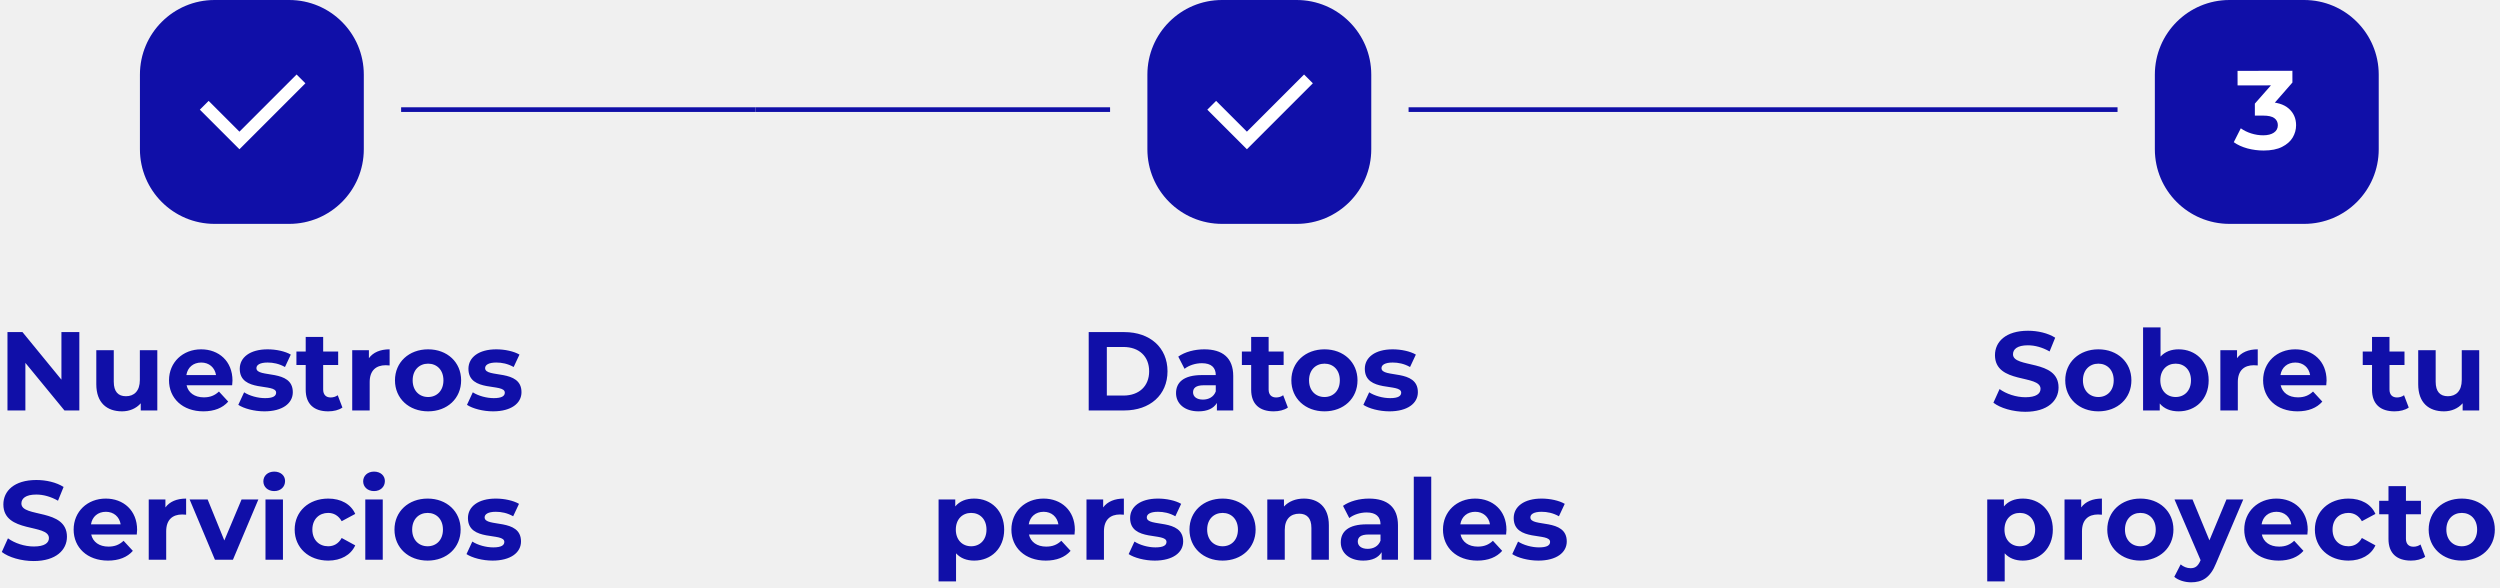
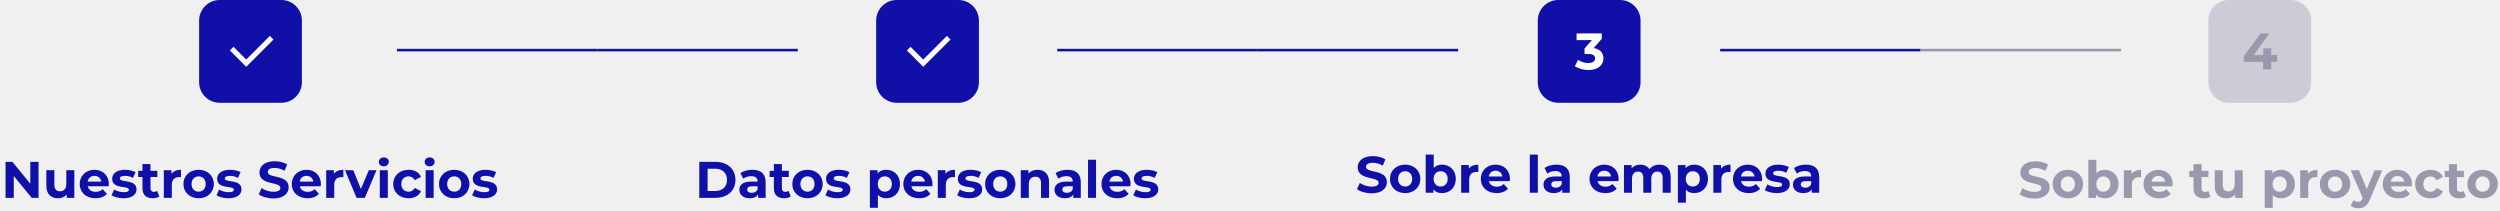
- <svg xmlns="http://www.w3.org/2000/svg" width="268" height="63" viewBox="0 0 268 63" fill="none">
-   <path d="M6.585 35.6V40.7L2.409 35.6H0.801V44H2.721V38.9L6.909 44H8.505V35.6H6.585ZM14.992 37.544V40.736C14.992 41.924 14.368 42.476 13.504 42.476C12.676 42.476 12.196 41.996 12.196 40.916V37.544H10.324V41.192C10.324 43.184 11.464 44.096 13.084 44.096C13.876 44.096 14.596 43.796 15.088 43.232V44H16.864V37.544H14.992ZM24.922 40.796C24.922 38.72 23.458 37.448 21.562 37.448C19.594 37.448 18.118 38.84 18.118 40.772C18.118 42.692 19.57 44.096 21.802 44.096C22.966 44.096 23.866 43.736 24.466 43.052L23.47 41.972C23.026 42.392 22.534 42.596 21.85 42.596C20.866 42.596 20.182 42.104 20.002 41.3H24.886C24.898 41.144 24.922 40.94 24.922 40.796ZM21.574 38.864C22.414 38.864 23.026 39.392 23.158 40.208H19.978C20.11 39.38 20.722 38.864 21.574 38.864ZM28.341 44.096C30.273 44.096 31.389 43.244 31.389 42.044C31.389 39.5 27.489 40.568 27.489 39.464C27.489 39.128 27.849 38.864 28.689 38.864C29.277 38.864 29.913 38.984 30.549 39.344L31.173 38.012C30.561 37.652 29.577 37.448 28.689 37.448C26.805 37.448 25.701 38.312 25.701 39.536C25.701 42.116 29.601 41.036 29.601 42.092C29.601 42.452 29.277 42.68 28.413 42.68C27.621 42.68 26.745 42.428 26.169 42.056L25.545 43.4C26.145 43.796 27.249 44.096 28.341 44.096ZM36.204 42.368C36 42.524 35.724 42.608 35.448 42.608C34.944 42.608 34.644 42.308 34.644 41.756V39.128H36.252V37.688H34.644V36.116H32.772V37.688H31.776V39.128H32.772V41.78C32.772 43.316 33.66 44.096 35.184 44.096C35.76 44.096 36.324 43.964 36.708 43.688L36.204 42.368ZM39.547 38.396V37.544H37.758V44H39.63V40.952C39.63 39.716 40.315 39.152 41.346 39.152C41.49 39.152 41.611 39.164 41.767 39.176V37.448C40.77 37.448 40.002 37.772 39.547 38.396ZM45.893 44.096C47.945 44.096 49.433 42.716 49.433 40.772C49.433 38.828 47.945 37.448 45.893 37.448C43.841 37.448 42.341 38.828 42.341 40.772C42.341 42.716 43.841 44.096 45.893 44.096ZM45.893 42.56C44.957 42.56 44.237 41.888 44.237 40.772C44.237 39.656 44.957 38.984 45.893 38.984C46.829 38.984 47.537 39.656 47.537 40.772C47.537 41.888 46.829 42.56 45.893 42.56ZM52.856 44.096C54.788 44.096 55.904 43.244 55.904 42.044C55.904 39.5 52.004 40.568 52.004 39.464C52.004 39.128 52.364 38.864 53.204 38.864C53.792 38.864 54.428 38.984 55.064 39.344L55.688 38.012C55.076 37.652 54.092 37.448 53.204 37.448C51.32 37.448 50.216 38.312 50.216 39.536C50.216 42.116 54.116 41.036 54.116 42.092C54.116 42.452 53.792 42.68 52.928 42.68C52.136 42.68 51.26 42.428 50.684 42.056L50.06 43.4C50.66 43.796 51.764 44.096 52.856 44.096ZM3.613 60.144C6.013 60.144 7.177 58.944 7.177 57.54C7.177 54.456 2.293 55.524 2.293 53.976C2.293 53.448 2.737 53.016 3.889 53.016C4.633 53.016 5.437 53.232 6.217 53.676L6.817 52.2C6.037 51.708 4.957 51.456 3.901 51.456C1.513 51.456 0.361 52.644 0.361 54.072C0.361 57.192 5.245 56.112 5.245 57.684C5.245 58.2 4.777 58.584 3.625 58.584C2.617 58.584 1.561 58.224 0.853 57.708L0.193 59.172C0.937 59.748 2.281 60.144 3.613 60.144ZM14.698 56.796C14.698 54.72 13.234 53.448 11.338 53.448C9.37 53.448 7.894 54.84 7.894 56.772C7.894 58.692 9.346 60.096 11.578 60.096C12.742 60.096 13.642 59.736 14.242 59.052L13.246 57.972C12.802 58.392 12.31 58.596 11.626 58.596C10.642 58.596 9.958 58.104 9.778 57.3H14.662C14.674 57.144 14.698 56.94 14.698 56.796ZM11.35 54.864C12.19 54.864 12.802 55.392 12.934 56.208H9.754C9.886 55.38 10.498 54.864 11.35 54.864ZM17.732 54.396V53.544H15.944V60H17.816V56.952C17.816 55.716 18.5 55.152 19.532 55.152C19.676 55.152 19.796 55.164 19.952 55.176V53.448C18.956 53.448 18.188 53.772 17.732 54.396ZM25.896 53.544L24.048 57.936L22.26 53.544H20.328L23.04 60H24.972L27.696 53.544H25.896ZM29.396 52.644C30.092 52.644 30.56 52.188 30.56 51.564C30.56 50.988 30.092 50.556 29.396 50.556C28.7 50.556 28.232 51.012 28.232 51.6C28.232 52.188 28.7 52.644 29.396 52.644ZM28.46 60H30.332V53.544H28.46V60ZM35.189 60.096C36.545 60.096 37.613 59.496 38.081 58.464L36.629 57.672C36.281 58.296 35.765 58.56 35.177 58.56C34.229 58.56 33.485 57.9 33.485 56.772C33.485 55.644 34.229 54.984 35.177 54.984C35.765 54.984 36.281 55.26 36.629 55.872L38.081 55.092C37.613 54.036 36.545 53.448 35.189 53.448C33.089 53.448 31.589 54.828 31.589 56.772C31.589 58.716 33.089 60.096 35.189 60.096ZM40.095 52.644C40.791 52.644 41.259 52.188 41.259 51.564C41.259 50.988 40.791 50.556 40.095 50.556C39.399 50.556 38.931 51.012 38.931 51.6C38.931 52.188 39.399 52.644 40.095 52.644ZM39.159 60H41.031V53.544H39.159V60ZM45.84 60.096C47.892 60.096 49.38 58.716 49.38 56.772C49.38 54.828 47.892 53.448 45.84 53.448C43.788 53.448 42.288 54.828 42.288 56.772C42.288 58.716 43.788 60.096 45.84 60.096ZM45.84 58.56C44.904 58.56 44.184 57.888 44.184 56.772C44.184 55.656 44.904 54.984 45.84 54.984C46.776 54.984 47.484 55.656 47.484 56.772C47.484 57.888 46.776 58.56 45.84 58.56ZM52.804 60.096C54.736 60.096 55.852 59.244 55.852 58.044C55.852 55.5 51.952 56.568 51.952 55.464C51.952 55.128 52.312 54.864 53.152 54.864C53.74 54.864 54.376 54.984 55.012 55.344L55.636 54.012C55.024 53.652 54.04 53.448 53.152 53.448C51.268 53.448 50.164 54.312 50.164 55.536C50.164 58.116 54.064 57.036 54.064 58.092C54.064 58.452 53.74 58.68 52.876 58.68C52.084 58.68 51.208 58.428 50.632 58.056L50.008 59.4C50.608 59.796 51.712 60.096 52.804 60.096Z" fill="#100FA8" />
-   <path d="M116.709 44H120.525C123.273 44 125.157 42.344 125.157 39.8C125.157 37.256 123.273 35.6 120.525 35.6H116.709V44ZM118.653 42.404V37.196H120.429C122.097 37.196 123.189 38.192 123.189 39.8C123.189 41.408 122.097 42.404 120.429 42.404H118.653ZM129.095 37.448C128.063 37.448 127.019 37.724 126.311 38.228L126.983 39.536C127.451 39.164 128.159 38.936 128.843 38.936C129.851 38.936 130.331 39.404 130.331 40.208H128.843C126.875 40.208 126.071 41 126.071 42.14C126.071 43.256 126.971 44.096 128.483 44.096C129.431 44.096 130.103 43.784 130.451 43.196V44H132.203V40.316C132.203 38.36 131.063 37.448 129.095 37.448ZM128.951 42.836C128.291 42.836 127.895 42.524 127.895 42.056C127.895 41.624 128.171 41.3 129.047 41.3H130.331V41.96C130.115 42.548 129.575 42.836 128.951 42.836ZM137.557 42.368C137.353 42.524 137.077 42.608 136.801 42.608C136.297 42.608 135.997 42.308 135.997 41.756V39.128H137.605V37.688H135.997V36.116H134.125V37.688H133.129V39.128H134.125V41.78C134.125 43.316 135.013 44.096 136.537 44.096C137.113 44.096 137.677 43.964 138.061 43.688L137.557 42.368ZM141.985 44.096C144.037 44.096 145.525 42.716 145.525 40.772C145.525 38.828 144.037 37.448 141.985 37.448C139.933 37.448 138.433 38.828 138.433 40.772C138.433 42.716 139.933 44.096 141.985 44.096ZM141.985 42.56C141.049 42.56 140.329 41.888 140.329 40.772C140.329 39.656 141.049 38.984 141.985 38.984C142.921 38.984 143.629 39.656 143.629 40.772C143.629 41.888 142.921 42.56 141.985 42.56ZM148.948 44.096C150.88 44.096 151.996 43.244 151.996 42.044C151.996 39.5 148.096 40.568 148.096 39.464C148.096 39.128 148.456 38.864 149.296 38.864C149.884 38.864 150.52 38.984 151.156 39.344L151.78 38.012C151.168 37.652 150.184 37.448 149.296 37.448C147.412 37.448 146.308 38.312 146.308 39.536C146.308 42.116 150.208 41.036 150.208 42.092C150.208 42.452 149.884 42.68 149.02 42.68C148.228 42.68 147.352 42.428 146.776 42.056L146.152 43.4C146.752 43.796 147.856 44.096 148.948 44.096ZM104.432 53.448C103.568 53.448 102.872 53.724 102.404 54.288V53.544H100.616V62.328H102.488V59.316C102.968 59.844 103.628 60.096 104.432 60.096C106.244 60.096 107.648 58.8 107.648 56.772C107.648 54.744 106.244 53.448 104.432 53.448ZM104.108 58.56C103.172 58.56 102.464 57.888 102.464 56.772C102.464 55.656 103.172 54.984 104.108 54.984C105.044 54.984 105.752 55.656 105.752 56.772C105.752 57.888 105.044 58.56 104.108 58.56ZM115.225 56.796C115.225 54.72 113.761 53.448 111.865 53.448C109.897 53.448 108.421 54.84 108.421 56.772C108.421 58.692 109.873 60.096 112.105 60.096C113.269 60.096 114.169 59.736 114.769 59.052L113.773 57.972C113.329 58.392 112.837 58.596 112.153 58.596C111.169 58.596 110.485 58.104 110.305 57.3H115.189C115.201 57.144 115.225 56.94 115.225 56.796ZM111.877 54.864C112.717 54.864 113.329 55.392 113.461 56.208H110.281C110.413 55.38 111.025 54.864 111.877 54.864ZM118.259 54.396V53.544H116.471V60H118.343V56.952C118.343 55.716 119.027 55.152 120.059 55.152C120.203 55.152 120.323 55.164 120.479 55.176V53.448C119.483 53.448 118.715 53.772 118.259 54.396ZM123.788 60.096C125.72 60.096 126.836 59.244 126.836 58.044C126.836 55.5 122.936 56.568 122.936 55.464C122.936 55.128 123.296 54.864 124.136 54.864C124.724 54.864 125.36 54.984 125.996 55.344L126.62 54.012C126.008 53.652 125.024 53.448 124.136 53.448C122.252 53.448 121.148 54.312 121.148 55.536C121.148 58.116 125.048 57.036 125.048 58.092C125.048 58.452 124.724 58.68 123.86 58.68C123.068 58.68 122.192 58.428 121.616 58.056L120.992 59.4C121.592 59.796 122.696 60.096 123.788 60.096ZM131.063 60.096C133.115 60.096 134.603 58.716 134.603 56.772C134.603 54.828 133.115 53.448 131.063 53.448C129.011 53.448 127.511 54.828 127.511 56.772C127.511 58.716 129.011 60.096 131.063 60.096ZM131.063 58.56C130.127 58.56 129.407 57.888 129.407 56.772C129.407 55.656 130.127 54.984 131.063 54.984C131.999 54.984 132.707 55.656 132.707 56.772C132.707 57.888 131.999 58.56 131.063 58.56ZM139.778 53.448C138.902 53.448 138.146 53.748 137.642 54.3V53.544H135.854V60H137.726V56.808C137.726 55.62 138.374 55.068 139.274 55.068C140.102 55.068 140.582 55.548 140.582 56.592V60H142.454V56.304C142.454 54.336 141.302 53.448 139.778 53.448ZM146.755 53.448C145.723 53.448 144.679 53.724 143.971 54.228L144.643 55.536C145.111 55.164 145.819 54.936 146.503 54.936C147.511 54.936 147.991 55.404 147.991 56.208H146.503C144.535 56.208 143.731 57 143.731 58.14C143.731 59.256 144.631 60.096 146.143 60.096C147.091 60.096 147.763 59.784 148.111 59.196V60H149.863V56.316C149.863 54.36 148.723 53.448 146.755 53.448ZM146.611 58.836C145.951 58.836 145.555 58.524 145.555 58.056C145.555 57.624 145.831 57.3 146.707 57.3H147.991V57.96C147.775 58.548 147.235 58.836 146.611 58.836ZM151.557 60H153.429V51.096H151.557V60ZM161.491 56.796C161.491 54.72 160.027 53.448 158.131 53.448C156.163 53.448 154.687 54.84 154.687 56.772C154.687 58.692 156.139 60.096 158.371 60.096C159.535 60.096 160.435 59.736 161.035 59.052L160.039 57.972C159.595 58.392 159.103 58.596 158.419 58.596C157.435 58.596 156.751 58.104 156.571 57.3H161.455C161.467 57.144 161.491 56.94 161.491 56.796ZM158.143 54.864C158.983 54.864 159.595 55.392 159.727 56.208H156.547C156.679 55.38 157.291 54.864 158.143 54.864ZM164.909 60.096C166.841 60.096 167.957 59.244 167.957 58.044C167.957 55.5 164.057 56.568 164.057 55.464C164.057 55.128 164.417 54.864 165.257 54.864C165.845 54.864 166.481 54.984 167.117 55.344L167.741 54.012C167.129 53.652 166.145 53.448 165.257 53.448C163.373 53.448 162.269 54.312 162.269 55.536C162.269 58.116 166.169 57.036 166.169 58.092C166.169 58.452 165.845 58.68 164.981 58.68C164.189 58.68 163.313 58.428 162.737 58.056L162.113 59.4C162.713 59.796 163.817 60.096 164.909 60.096Z" fill="#100FA8" />
-   <path d="M217.113 44.144C219.513 44.144 220.677 42.944 220.677 41.54C220.677 38.456 215.793 39.524 215.793 37.976C215.793 37.448 216.237 37.016 217.389 37.016C218.133 37.016 218.937 37.232 219.717 37.676L220.317 36.2C219.537 35.708 218.457 35.456 217.401 35.456C215.013 35.456 213.861 36.644 213.861 38.072C213.861 41.192 218.745 40.112 218.745 41.684C218.745 42.2 218.277 42.584 217.125 42.584C216.117 42.584 215.061 42.224 214.353 41.708L213.693 43.172C214.437 43.748 215.781 44.144 217.113 44.144ZM224.946 44.096C226.998 44.096 228.486 42.716 228.486 40.772C228.486 38.828 226.998 37.448 224.946 37.448C222.894 37.448 221.394 38.828 221.394 40.772C221.394 42.716 222.894 44.096 224.946 44.096ZM224.946 42.56C224.01 42.56 223.29 41.888 223.29 40.772C223.29 39.656 224.01 38.984 224.946 38.984C225.882 38.984 226.59 39.656 226.59 40.772C226.59 41.888 225.882 42.56 224.946 42.56ZM233.553 37.448C232.749 37.448 232.089 37.7 231.609 38.228V35.096H229.737V44H231.525V43.256C231.993 43.82 232.689 44.096 233.553 44.096C235.365 44.096 236.769 42.8 236.769 40.772C236.769 38.744 235.365 37.448 233.553 37.448ZM233.229 42.56C232.293 42.56 231.585 41.888 231.585 40.772C231.585 39.656 232.293 38.984 233.229 38.984C234.165 38.984 234.873 39.656 234.873 40.772C234.873 41.888 234.165 42.56 233.229 42.56ZM239.81 38.396V37.544H238.022V44H239.894V40.952C239.894 39.716 240.578 39.152 241.61 39.152C241.754 39.152 241.874 39.164 242.03 39.176V37.448C241.034 37.448 240.266 37.772 239.81 38.396ZM249.409 40.796C249.409 38.72 247.945 37.448 246.049 37.448C244.081 37.448 242.605 38.84 242.605 40.772C242.605 42.692 244.057 44.096 246.289 44.096C247.453 44.096 248.353 43.736 248.953 43.052L247.957 41.972C247.513 42.392 247.021 42.596 246.337 42.596C245.353 42.596 244.669 42.104 244.489 41.3H249.373C249.385 41.144 249.409 40.94 249.409 40.796ZM246.061 38.864C246.901 38.864 247.513 39.392 247.645 40.208H244.465C244.597 39.38 245.209 38.864 246.061 38.864ZM257.713 42.368C257.509 42.524 257.233 42.608 256.957 42.608C256.453 42.608 256.153 42.308 256.153 41.756V39.128H257.761V37.688H256.153V36.116H254.281V37.688H253.285V39.128H254.281V41.78C254.281 43.316 255.169 44.096 256.693 44.096C257.269 44.096 257.833 43.964 258.217 43.688L257.713 42.368ZM263.9 37.544V40.736C263.9 41.924 263.276 42.476 262.412 42.476C261.584 42.476 261.104 41.996 261.104 40.916V37.544H259.232V41.192C259.232 43.184 260.372 44.096 261.992 44.096C262.784 44.096 263.504 43.796 263.996 43.232V44H265.772V37.544H263.9ZM216.848 53.448C215.984 53.448 215.288 53.724 214.82 54.288V53.544H213.032V62.328H214.904V59.316C215.384 59.844 216.044 60.096 216.848 60.096C218.66 60.096 220.064 58.8 220.064 56.772C220.064 54.744 218.66 53.448 216.848 53.448ZM216.524 58.56C215.588 58.56 214.88 57.888 214.88 56.772C214.88 55.656 215.588 54.984 216.524 54.984C217.46 54.984 218.168 55.656 218.168 56.772C218.168 57.888 217.46 58.56 216.524 58.56ZM223.105 54.396V53.544H221.317V60H223.189V56.952C223.189 55.716 223.873 55.152 224.905 55.152C225.049 55.152 225.169 55.164 225.325 55.176V53.448C224.329 53.448 223.561 53.772 223.105 54.396ZM229.452 60.096C231.504 60.096 232.992 58.716 232.992 56.772C232.992 54.828 231.504 53.448 229.452 53.448C227.4 53.448 225.9 54.828 225.9 56.772C225.9 58.716 227.4 60.096 229.452 60.096ZM229.452 58.56C228.516 58.56 227.796 57.888 227.796 56.772C227.796 55.656 228.516 54.984 229.452 54.984C230.388 54.984 231.096 55.656 231.096 56.772C231.096 57.888 230.388 58.56 229.452 58.56ZM238.675 53.544L236.851 57.924L235.039 53.544H233.107L235.903 60.048L235.879 60.108C235.627 60.684 235.339 60.912 234.823 60.912C234.451 60.912 234.055 60.756 233.767 60.504L233.083 61.836C233.503 62.208 234.223 62.424 234.883 62.424C236.047 62.424 236.935 61.956 237.559 60.396L240.475 53.544H238.675ZM247.387 56.796C247.387 54.72 245.923 53.448 244.027 53.448C242.059 53.448 240.583 54.84 240.583 56.772C240.583 58.692 242.035 60.096 244.267 60.096C245.431 60.096 246.331 59.736 246.931 59.052L245.935 57.972C245.491 58.392 244.999 58.596 244.315 58.596C243.331 58.596 242.647 58.104 242.467 57.3H247.351C247.363 57.144 247.387 56.94 247.387 56.796ZM244.039 54.864C244.879 54.864 245.491 55.392 245.623 56.208H242.443C242.575 55.38 243.187 54.864 244.039 54.864ZM251.754 60.096C253.11 60.096 254.178 59.496 254.646 58.464L253.194 57.672C252.846 58.296 252.33 58.56 251.742 58.56C250.794 58.56 250.05 57.9 250.05 56.772C250.05 55.644 250.794 54.984 251.742 54.984C252.33 54.984 252.846 55.26 253.194 55.872L254.646 55.092C254.178 54.036 253.11 53.448 251.754 53.448C249.654 53.448 248.154 54.828 248.154 56.772C248.154 58.716 249.654 60.096 251.754 60.096ZM259.477 58.368C259.273 58.524 258.997 58.608 258.721 58.608C258.217 58.608 257.917 58.308 257.917 57.756V55.128H259.525V53.688H257.917V52.116H256.045V53.688H255.049V55.128H256.045V57.78C256.045 59.316 256.933 60.096 258.457 60.096C259.033 60.096 259.597 59.964 259.981 59.688L259.477 58.368ZM263.905 60.096C265.957 60.096 267.445 58.716 267.445 56.772C267.445 54.828 265.957 53.448 263.905 53.448C261.853 53.448 260.353 54.828 260.353 56.772C260.353 58.716 261.853 60.096 263.905 60.096ZM263.905 58.56C262.969 58.56 262.249 57.888 262.249 56.772C262.249 55.656 262.969 54.984 263.905 54.984C264.841 54.984 265.549 55.656 265.549 56.772C265.549 57.888 264.841 58.56 263.905 58.56Z" fill="#100FA8" />
-   <rect x="15" width="24" height="24" rx="8" fill="#100FA8" />
+ <svg xmlns="http://www.w3.org/2000/svg" width="973" height="82" viewBox="0 0 973 82" fill="none">
+   <rect x="77.5" width="40" height="40" rx="8" fill="#100FA8" />
  <g clip-path="url(#clip0_1307_5514)">
-     <path d="M25.667 14.115L31.795 7.986L32.738 8.929L25.667 16L21.424 11.757L22.367 10.815L25.667 14.115Z" fill="white" />
+     <path d="M95.833 23.172L105.025 13.979L106.44 15.393L95.833 26L89.469 19.636L90.883 18.222L95.833 23.172Z" fill="white" />
  </g>
-   <line x1="43" y1="11.75" x2="81" y2="11.75" stroke="#100FA8" stroke-width="0.5" />
-   <line x1="81" y1="11.75" x2="119" y2="11.75" stroke="#100FA8" stroke-width="0.5" />
-   <rect x="123" width="24" height="24" rx="8" fill="#100FA8" />
+   <path d="M11.8 63V71.5L4.84 63H2.16V77H5.36V68.5L12.34 77H15V63H11.8ZM25.812 66.24V71.56C25.812 73.54 24.772 74.46 23.332 74.46C21.952 74.46 21.152 73.66 21.152 71.86V66.24H18.032V72.32C18.032 75.64 19.932 77.16 22.632 77.16C23.952 77.16 25.152 76.66 25.972 75.72V77H28.932V66.24H25.812ZM42.363 71.66C42.363 68.2 39.923 66.08 36.763 66.08C33.483 66.08 31.023 68.4 31.023 71.62C31.023 74.82 33.443 77.16 37.163 77.16C39.103 77.16 40.603 76.56 41.603 75.42L39.943 73.62C39.203 74.32 38.383 74.66 37.243 74.66C35.603 74.66 34.463 73.84 34.163 72.5H42.303C42.323 72.24 42.363 71.9 42.363 71.66ZM36.783 68.44C38.183 68.44 39.203 69.32 39.423 70.68H34.123C34.343 69.3 35.363 68.44 36.783 68.44ZM48.06 77.16C51.28 77.16 53.14 75.74 53.14 73.74C53.14 69.5 46.64 71.28 46.64 69.44C46.64 68.88 47.24 68.44 48.64 68.44C49.62 68.44 50.68 68.64 51.74 69.24L52.78 67.02C51.76 66.42 50.12 66.08 48.64 66.08C45.5 66.08 43.66 67.52 43.66 69.56C43.66 73.86 50.16 72.06 50.16 73.82C50.16 74.42 49.62 74.8 48.18 74.8C46.86 74.8 45.4 74.38 44.44 73.76L43.4 76C44.4 76.66 46.24 77.16 48.06 77.16ZM61.165 74.28C60.825 74.54 60.365 74.68 59.905 74.68C59.065 74.68 58.565 74.18 58.565 73.26V68.88H61.245V66.48H58.565V63.86H55.445V66.48H53.785V68.88H55.445V73.3C55.445 75.86 56.925 77.16 59.465 77.16C60.425 77.16 61.365 76.94 62.005 76.48L61.165 74.28ZM66.736 67.66V66.24H63.756V77H66.876V71.92C66.876 69.86 68.016 68.92 69.736 68.92C69.976 68.92 70.176 68.94 70.436 68.96V66.08C68.776 66.08 67.496 66.62 66.736 67.66ZM77.314 77.16C80.734 77.16 83.214 74.86 83.214 71.62C83.214 68.38 80.734 66.08 77.314 66.08C73.894 66.08 71.394 68.38 71.394 71.62C71.394 74.86 73.894 77.16 77.314 77.16ZM77.314 74.6C75.754 74.6 74.554 73.48 74.554 71.62C74.554 69.76 75.754 68.64 77.314 68.64C78.874 68.64 80.054 69.76 80.054 71.62C80.054 73.48 78.874 74.6 77.314 74.6ZM88.919 77.16C92.139 77.16 93.999 75.74 93.999 73.74C93.999 69.5 87.499 71.28 87.499 69.44C87.499 68.88 88.099 68.44 89.499 68.44C90.479 68.44 91.539 68.64 92.599 69.24L93.639 67.02C92.619 66.42 90.979 66.08 89.499 66.08C86.359 66.08 84.519 67.52 84.519 69.56C84.519 73.86 91.019 72.06 91.019 73.82C91.019 74.42 90.479 74.8 89.039 74.8C87.719 74.8 86.259 74.38 85.299 73.76L84.259 76C85.259 76.66 87.099 77.16 88.919 77.16ZM106.408 77.24C110.408 77.24 112.348 75.24 112.348 72.9C112.348 67.76 104.208 69.54 104.208 66.96C104.208 66.08 104.948 65.36 106.868 65.36C108.108 65.36 109.448 65.72 110.748 66.46L111.748 64C110.448 63.18 108.648 62.76 106.888 62.76C102.908 62.76 100.988 64.74 100.988 67.12C100.988 72.32 109.128 70.52 109.128 73.14C109.128 74 108.348 74.64 106.428 74.64C104.748 74.64 102.988 74.04 101.808 73.18L100.708 75.62C101.948 76.58 104.188 77.24 106.408 77.24ZM124.882 71.66C124.882 68.2 122.442 66.08 119.282 66.08C116.002 66.08 113.542 68.4 113.542 71.62C113.542 74.82 115.962 77.16 119.682 77.16C121.622 77.16 123.122 76.56 124.122 75.42L122.462 73.62C121.722 74.32 120.902 74.66 119.762 74.66C118.122 74.66 116.982 73.84 116.682 72.5H124.822C124.842 72.24 124.882 71.9 124.882 71.66ZM119.302 68.44C120.702 68.44 121.722 69.32 121.942 70.68H116.642C116.862 69.3 117.882 68.44 119.302 68.44ZM129.94 67.66V66.24H126.96V77H130.08V71.92C130.08 69.86 131.22 68.92 132.94 68.92C133.18 68.92 133.38 68.94 133.64 68.96V66.08C131.98 66.08 130.7 66.62 129.94 67.66ZM143.546 66.24L140.466 73.56L137.486 66.24H134.266L138.786 77H142.006L146.546 66.24H143.546ZM149.379 64.74C150.539 64.74 151.319 63.98 151.319 62.94C151.319 61.98 150.539 61.26 149.379 61.26C148.219 61.26 147.439 62.02 147.439 63C147.439 63.98 148.219 64.74 149.379 64.74ZM147.819 77H150.939V66.24H147.819V77ZM159.035 77.16C161.295 77.16 163.075 76.16 163.855 74.44L161.435 73.12C160.855 74.16 159.995 74.6 159.015 74.6C157.435 74.6 156.195 73.5 156.195 71.62C156.195 69.74 157.435 68.64 159.015 68.64C159.995 68.64 160.855 69.1 161.435 70.12L163.855 68.82C163.075 67.06 161.295 66.08 159.035 66.08C155.535 66.08 153.035 68.38 153.035 71.62C153.035 74.86 155.535 77.16 159.035 77.16ZM167.211 64.74C168.371 64.74 169.151 63.98 169.151 62.94C169.151 61.98 168.371 61.26 167.211 61.26C166.051 61.26 165.271 62.02 165.271 63C165.271 63.98 166.051 64.74 167.211 64.74ZM165.651 77H168.771V66.24H165.651V77ZM176.787 77.16C180.207 77.16 182.687 74.86 182.687 71.62C182.687 68.38 180.207 66.08 176.787 66.08C173.367 66.08 170.867 68.38 170.867 71.62C170.867 74.86 173.367 77.16 176.787 77.16ZM176.787 74.6C175.227 74.6 174.027 73.48 174.027 71.62C174.027 69.76 175.227 68.64 176.787 68.64C178.347 68.64 179.527 69.76 179.527 71.62C179.527 73.48 178.347 74.6 176.787 74.6ZM188.392 77.16C191.612 77.16 193.472 75.74 193.472 73.74C193.472 69.5 186.972 71.28 186.972 69.44C186.972 68.88 187.572 68.44 188.972 68.44C189.952 68.44 191.012 68.64 192.072 69.24L193.112 67.02C192.092 66.42 190.452 66.08 188.972 66.08C185.832 66.08 183.992 67.52 183.992 69.56C183.992 73.86 190.492 72.06 190.492 73.82C190.492 74.42 189.952 74.8 188.512 74.8C187.192 74.8 185.732 74.38 184.772 73.76L183.732 76C184.732 76.66 186.572 77.16 188.392 77.16Z" fill="#100FA8" />
+   <line x1="232.5" y1="19.5" x2="154.5" y2="19.5" stroke="#100FA8" />
+   <line x1="310.5" y1="19.5" x2="232.5" y2="19.5" stroke="#100FA8" />
+   <rect x="341" width="40" height="40" rx="8" fill="#100FA8" />
  <g clip-path="url(#clip1_1307_5514)">
-     <path d="M133.667 14.115L139.795 7.986L140.738 8.929L133.667 16L129.424 11.757L130.367 10.815L133.667 14.115Z" fill="white" />
+     <path d="M359.333 23.172L368.525 13.979L369.94 15.393L359.333 26L352.969 19.636L354.383 18.222L359.333 23.172Z" fill="white" />
  </g>
-   <line x1="151" y1="11.75" x2="227" y2="11.75" stroke="#100FA8" stroke-width="0.5" />
-   <rect x="231" width="24" height="24" rx="8" fill="#100FA8" />
-   <path d="M242.666 16.137C242.082 16.138 241.502 16.063 240.926 15.912C240.349 15.753 239.861 15.53 239.46 15.243L240.213 13.754C240.534 13.985 240.906 14.168 241.33 14.303C241.755 14.438 242.183 14.505 242.615 14.505C243.103 14.504 243.487 14.407 243.766 14.214C244.046 14.022 244.185 13.757 244.185 13.421C244.184 13.101 244.059 12.85 243.811 12.666C243.563 12.483 243.162 12.392 242.61 12.393L241.722 12.394L241.72 11.11L244.054 8.454L244.272 9.149L239.868 9.158L239.865 7.598L245.745 7.586L245.747 8.846L243.425 11.503L242.439 10.941L243.003 10.94C244.035 10.938 244.816 11.168 245.345 11.631C245.874 12.094 246.139 12.689 246.141 13.417C246.142 13.889 246.018 14.334 245.771 14.75C245.524 15.159 245.145 15.491 244.633 15.748C244.122 16.006 243.466 16.135 242.666 16.137Z" fill="white" />
+   <path d="M272.16 77H278.52C283.1 77 286.24 74.24 286.24 70C286.24 65.76 283.1 63 278.52 63H272.16V77ZM275.4 74.34V65.66H278.36C281.14 65.66 282.96 67.32 282.96 70C282.96 72.68 281.14 74.34 278.36 74.34H275.4ZM292.803 66.08C291.083 66.08 289.343 66.54 288.163 67.38L289.283 69.56C290.063 68.94 291.243 68.56 292.383 68.56C294.063 68.56 294.863 69.34 294.863 70.68H292.383C289.103 70.68 287.763 72 287.763 73.9C287.763 75.76 289.263 77.16 291.783 77.16C293.363 77.16 294.483 76.64 295.063 75.66V77H297.983V70.86C297.983 67.6 296.083 66.08 292.803 66.08ZM292.563 75.06C291.463 75.06 290.803 74.54 290.803 73.76C290.803 73.04 291.263 72.5 292.723 72.5H294.863V73.6C294.503 74.58 293.603 75.06 292.563 75.06ZM306.907 74.28C306.567 74.54 306.107 74.68 305.647 74.68C304.807 74.68 304.307 74.18 304.307 73.26V68.88H306.987V66.48H304.307V63.86H301.187V66.48H299.527V68.88H301.187V73.3C301.187 75.86 302.667 77.16 305.207 77.16C306.167 77.16 307.107 76.94 307.747 76.48L306.907 74.28ZM314.287 77.16C317.707 77.16 320.187 74.86 320.187 71.62C320.187 68.38 317.707 66.08 314.287 66.08C310.867 66.08 308.367 68.38 308.367 71.62C308.367 74.86 310.867 77.16 314.287 77.16ZM314.287 74.6C312.727 74.6 311.527 73.48 311.527 71.62C311.527 69.76 312.727 68.64 314.287 68.64C315.847 68.64 317.027 69.76 317.027 71.62C317.027 73.48 315.847 74.6 314.287 74.6ZM325.892 77.16C329.112 77.16 330.972 75.74 330.972 73.74C330.972 69.5 324.472 71.28 324.472 69.44C324.472 68.88 325.072 68.44 326.472 68.44C327.452 68.44 328.512 68.64 329.572 69.24L330.612 67.02C329.592 66.42 327.952 66.08 326.472 66.08C323.332 66.08 321.492 67.52 321.492 69.56C321.492 73.86 327.992 72.06 327.992 73.82C327.992 74.42 327.452 74.8 326.012 74.8C324.692 74.8 323.232 74.38 322.272 73.76L321.232 76C322.232 76.66 324.072 77.16 325.892 77.16ZM344.921 66.08C343.481 66.08 342.321 66.54 341.541 67.48V66.24H338.561V80.88H341.681V75.86C342.481 76.74 343.581 77.16 344.921 77.16C347.941 77.16 350.281 75 350.281 71.62C350.281 68.24 347.941 66.08 344.921 66.08ZM344.381 74.6C342.821 74.6 341.641 73.48 341.641 71.62C341.641 69.76 342.821 68.64 344.381 68.64C345.941 68.64 347.121 69.76 347.121 71.62C347.121 73.48 345.941 74.6 344.381 74.6ZM362.91 71.66C362.91 68.2 360.47 66.08 357.31 66.08C354.03 66.08 351.57 68.4 351.57 71.62C351.57 74.82 353.99 77.16 357.71 77.16C359.65 77.16 361.15 76.56 362.15 75.42L360.49 73.62C359.75 74.32 358.93 74.66 357.79 74.66C356.15 74.66 355.01 73.84 354.71 72.5H362.85C362.87 72.24 362.91 71.9 362.91 71.66ZM357.33 68.44C358.73 68.44 359.75 69.32 359.97 70.68H354.67C354.89 69.3 355.91 68.44 357.33 68.44ZM367.967 67.66V66.24H364.987V77H368.107V71.92C368.107 69.86 369.247 68.92 370.967 68.92C371.207 68.92 371.407 68.94 371.667 68.96V66.08C370.007 66.08 368.727 66.62 367.967 67.66ZM377.181 77.16C380.401 77.16 382.261 75.74 382.261 73.74C382.261 69.5 375.761 71.28 375.761 69.44C375.761 68.88 376.361 68.44 377.761 68.44C378.741 68.44 379.801 68.64 380.861 69.24L381.901 67.02C380.881 66.42 379.241 66.08 377.761 66.08C374.621 66.08 372.781 67.52 372.781 69.56C372.781 73.86 379.281 72.06 379.281 73.82C379.281 74.42 378.741 74.8 377.301 74.8C375.981 74.8 374.521 74.38 373.561 73.76L372.521 76C373.521 76.66 375.361 77.16 377.181 77.16ZM389.306 77.16C392.726 77.16 395.206 74.86 395.206 71.62C395.206 68.38 392.726 66.08 389.306 66.08C385.886 66.08 383.386 68.38 383.386 71.62C383.386 74.86 385.886 77.16 389.306 77.16ZM389.306 74.6C387.746 74.6 386.546 73.48 386.546 71.62C386.546 69.76 387.746 68.64 389.306 68.64C390.866 68.64 392.046 69.76 392.046 71.62C392.046 73.48 390.866 74.6 389.306 74.6ZM403.832 66.08C402.372 66.08 401.112 66.58 400.272 67.5V66.24H397.292V77H400.412V71.68C400.412 69.7 401.492 68.78 402.992 68.78C404.372 68.78 405.172 69.58 405.172 71.32V77H408.292V70.84C408.292 67.56 406.372 66.08 403.832 66.08ZM415.46 66.08C413.74 66.08 412 66.54 410.82 67.38L411.94 69.56C412.72 68.94 413.9 68.56 415.04 68.56C416.72 68.56 417.52 69.34 417.52 70.68H415.04C411.76 70.68 410.42 72 410.42 73.9C410.42 75.76 411.92 77.16 414.44 77.16C416.02 77.16 417.14 76.64 417.72 75.66V77H420.64V70.86C420.64 67.6 418.74 66.08 415.46 66.08ZM415.22 75.06C414.12 75.06 413.46 74.54 413.46 73.76C413.46 73.04 413.92 72.5 415.38 72.5H417.52V73.6C417.16 74.58 416.26 75.06 415.22 75.06ZM423.463 77H426.583V62.16H423.463V77ZM440.019 71.66C440.019 68.2 437.579 66.08 434.419 66.08C431.139 66.08 428.679 68.4 428.679 71.62C428.679 74.82 431.099 77.16 434.819 77.16C436.759 77.16 438.259 76.56 439.259 75.42L437.599 73.62C436.859 74.32 436.039 74.66 434.899 74.66C433.259 74.66 432.119 73.84 431.819 72.5H439.959C439.979 72.24 440.019 71.9 440.019 71.66ZM434.439 68.44C435.839 68.44 436.859 69.32 437.079 70.68H431.779C431.999 69.3 433.019 68.44 434.439 68.44ZM445.716 77.16C448.936 77.16 450.796 75.74 450.796 73.74C450.796 69.5 444.296 71.28 444.296 69.44C444.296 68.88 444.896 68.44 446.296 68.44C447.276 68.44 448.336 68.64 449.396 69.24L450.436 67.02C449.416 66.42 447.776 66.08 446.296 66.08C443.156 66.08 441.316 67.52 441.316 69.56C441.316 73.86 447.816 72.06 447.816 73.82C447.816 74.42 447.276 74.8 445.836 74.8C444.516 74.8 443.056 74.38 442.096 73.76L441.056 76C442.056 76.66 443.896 77.16 445.716 77.16Z" fill="#100FA8" />
+   <line x1="489.5" y1="19.5" x2="411.5" y2="19.5" stroke="#100FA8" />
+   <line x1="567.5" y1="19.5" x2="489.5" y2="19.5" stroke="#100FA8" />
+   <rect x="598.5" width="40" height="40" rx="8" fill="#100FA8" />
+   <path d="M620.257 18.701L623.41 15.095L623.405 12.995L613.605 13.015L613.611 15.615L619.571 15.603L616.697 18.869L616.702 21.009L618.182 21.006C620.022 21.002 620.803 21.66 620.805 22.72C620.808 23.86 619.809 24.522 618.189 24.526C616.729 24.529 615.248 24.072 614.186 23.274L612.931 25.756C614.293 26.714 616.314 27.25 618.274 27.245C622.254 27.237 624.07 25.074 624.065 22.714C624.061 20.654 622.778 19.096 620.257 18.701Z" fill="white" />
+   <path d="M533.842 75.24C537.842 75.24 539.782 73.24 539.782 70.9C539.782 65.76 531.642 67.54 531.642 64.96C531.642 64.08 532.382 63.36 534.302 63.36C535.542 63.36 536.882 63.72 538.182 64.46L539.182 62C537.882 61.18 536.082 60.76 534.322 60.76C530.342 60.76 528.422 62.74 528.422 65.12C528.422 70.32 536.562 68.52 536.562 71.14C536.562 72 535.782 72.64 533.862 72.64C532.182 72.64 530.422 72.04 529.242 71.18L528.142 73.62C529.382 74.58 531.622 75.24 533.842 75.24ZM546.896 75.16C550.316 75.16 552.796 72.86 552.796 69.62C552.796 66.38 550.316 64.08 546.896 64.08C543.476 64.08 540.976 66.38 540.976 69.62C540.976 72.86 543.476 75.16 546.896 75.16ZM546.896 72.6C545.336 72.6 544.136 71.48 544.136 69.62C544.136 67.76 545.336 66.64 546.896 66.64C548.456 66.64 549.636 67.76 549.636 69.62C549.636 71.48 548.456 72.6 546.896 72.6ZM561.241 64.08C559.901 64.08 558.801 64.5 558.001 65.38V60.16H554.881V75H557.861V73.76C558.641 74.7 559.801 75.16 561.241 75.16C564.261 75.16 566.601 73 566.601 69.62C566.601 66.24 564.261 64.08 561.241 64.08ZM560.701 72.6C559.141 72.6 557.961 71.48 557.961 69.62C557.961 67.76 559.141 66.64 560.701 66.64C562.261 66.64 563.441 67.76 563.441 69.62C563.441 71.48 562.261 72.6 560.701 72.6ZM571.67 65.66V64.24H568.69V75H571.81V69.92C571.81 67.86 572.95 66.92 574.67 66.92C574.91 66.92 575.11 66.94 575.37 66.96V64.08C573.71 64.08 572.43 64.62 571.67 65.66ZM587.668 69.66C587.668 66.2 585.228 64.08 582.068 64.08C578.788 64.08 576.328 66.4 576.328 69.62C576.328 72.82 578.748 75.16 582.468 75.16C584.408 75.16 585.908 74.56 586.908 73.42L585.248 71.62C584.508 72.32 583.688 72.66 582.548 72.66C580.908 72.66 579.768 71.84 579.468 70.5H587.608C587.628 70.24 587.668 69.9 587.668 69.66ZM582.088 66.44C583.488 66.44 584.508 67.32 584.728 68.68H579.428C579.648 67.3 580.668 66.44 582.088 66.44ZM595.409 75H598.529V60.16H595.409V75ZM605.764 64.08C604.044 64.08 602.304 64.54 601.124 65.38L602.244 67.56C603.024 66.94 604.204 66.56 605.344 66.56C607.024 66.56 607.824 67.34 607.824 68.68H605.344C602.064 68.68 600.724 70 600.724 71.9C600.724 73.76 602.224 75.16 604.744 75.16C606.324 75.16 607.444 74.64 608.024 73.66V75H610.944V68.86C610.944 65.6 609.044 64.08 605.764 64.08ZM605.524 73.06C604.424 73.06 603.764 72.54 603.764 71.76C603.764 71.04 604.224 70.5 605.684 70.5H607.824V71.6C607.464 72.58 606.564 73.06 605.524 73.06ZM629.972 69.66C629.972 66.2 627.532 64.08 624.372 64.08C621.092 64.08 618.632 66.4 618.632 69.62C618.632 72.82 621.052 75.16 624.772 75.16C626.712 75.16 628.212 74.56 629.212 73.42L627.552 71.62C626.812 72.32 625.992 72.66 624.852 72.66C623.212 72.66 622.072 71.84 621.772 70.5H629.912C629.932 70.24 629.972 69.9 629.972 69.66ZM624.392 66.44C625.792 66.44 626.812 67.32 627.032 68.68H621.732C621.952 67.3 622.972 66.44 624.392 66.44ZM645.829 64.08C644.209 64.08 642.809 64.74 641.949 65.84C641.189 64.66 639.909 64.08 638.409 64.08C637.029 64.08 635.829 64.56 635.029 65.48V64.24H632.049V75H635.169V69.6C635.169 67.68 636.149 66.78 637.529 66.78C638.829 66.78 639.569 67.58 639.569 69.32V75H642.689V69.6C642.689 67.68 643.669 66.78 645.069 66.78C646.329 66.78 647.109 67.58 647.109 69.32V75H650.229V68.84C650.229 65.56 648.389 64.08 645.829 64.08ZM659.386 64.08C657.946 64.08 656.786 64.54 656.006 65.48V64.24H653.026V78.88H656.146V73.86C656.946 74.74 658.046 75.16 659.386 75.16C662.406 75.16 664.746 73 664.746 69.62C664.746 66.24 662.406 64.08 659.386 64.08ZM658.846 72.6C657.286 72.6 656.106 71.48 656.106 69.62C656.106 67.76 657.286 66.64 658.846 66.64C660.406 66.64 661.586 67.76 661.586 69.62C661.586 71.48 660.406 72.6 658.846 72.6ZM669.815 65.66V64.24H666.835V75H669.955V69.92C669.955 67.86 671.095 66.92 672.815 66.92C673.055 66.92 673.255 66.94 673.515 66.96V64.08C671.855 64.08 670.575 64.62 669.815 65.66ZM685.812 69.66C685.812 66.2 683.372 64.08 680.212 64.08C676.932 64.08 674.472 66.4 674.472 69.62C674.472 72.82 676.892 75.16 680.612 75.16C682.552 75.16 684.052 74.56 685.052 73.42L683.392 71.62C682.652 72.32 681.832 72.66 680.692 72.66C679.052 72.66 677.912 71.84 677.612 70.5H685.752C685.772 70.24 685.812 69.9 685.812 69.66ZM680.232 66.44C681.632 66.44 682.652 67.32 682.872 68.68H677.572C677.792 67.3 678.812 66.44 680.232 66.44ZM691.509 75.16C694.729 75.16 696.589 73.74 696.589 71.74C696.589 67.5 690.089 69.28 690.089 67.44C690.089 66.88 690.689 66.44 692.089 66.44C693.069 66.44 694.129 66.64 695.189 67.24L696.229 65.02C695.209 64.42 693.569 64.08 692.089 64.08C688.949 64.08 687.109 65.52 687.109 67.56C687.109 71.86 693.609 70.06 693.609 71.82C693.609 72.42 693.069 72.8 691.629 72.8C690.309 72.8 688.849 72.38 687.889 71.76L686.849 74C687.849 74.66 689.689 75.16 691.509 75.16ZM702.854 64.08C701.134 64.08 699.394 64.54 698.214 65.38L699.334 67.56C700.114 66.94 701.294 66.56 702.434 66.56C704.114 66.56 704.914 67.34 704.914 68.68H702.434C699.154 68.68 697.814 70 697.814 71.9C697.814 73.76 699.314 75.16 701.834 75.16C703.414 75.16 704.534 74.64 705.114 73.66V75H708.034V68.86C708.034 65.6 706.134 64.08 702.854 64.08ZM702.614 73.06C701.514 73.06 700.854 72.54 700.854 71.76C700.854 71.04 701.314 70.5 702.774 70.5H704.914V71.6C704.554 72.58 703.654 73.06 702.614 73.06Z" fill="#100FA8" />
+   <line x1="747.5" y1="19.5" x2="669.5" y2="19.5" stroke="#100FA8" />
+   <line x1="825.5" y1="19.5" x2="747.5" y2="19.5" stroke="#9999AD" />
+   <rect x="859.5" width="40" height="40" rx="8" fill="#CCCCD6" />
+   <path d="M886.233 21.41L883.953 21.415L883.948 18.795L880.888 18.801L880.893 21.421L877.133 21.429L883.236 12.997L879.836 13.004L873.254 21.897L873.258 24.077L880.798 24.062L880.804 27.002L883.964 26.995L883.958 24.055L886.238 24.05L886.233 21.41Z" fill="#9999AD" />
+   <path d="M791.76 77.267C790.64 77.267 789.567 77.12 788.54 76.827C787.513 76.52 786.687 76.127 786.06 75.647L787.16 73.207C787.76 73.633 788.467 73.987 789.28 74.267C790.107 74.533 790.94 74.667 791.78 74.667C792.42 74.667 792.933 74.607 793.32 74.487C793.72 74.353 794.013 74.173 794.2 73.947C794.387 73.72 794.48 73.46 794.48 73.167C794.48 72.793 794.333 72.5 794.04 72.287C793.747 72.06 793.36 71.88 792.88 71.747C792.4 71.6 791.867 71.467 791.28 71.347C790.707 71.213 790.127 71.053 789.54 70.867C788.967 70.68 788.44 70.44 787.96 70.147C787.48 69.853 787.087 69.467 786.78 68.987C786.487 68.507 786.34 67.893 786.34 67.147C786.34 66.347 786.553 65.62 786.98 64.967C787.42 64.3 788.073 63.773 788.94 63.387C789.82 62.987 790.92 62.787 792.24 62.787C793.12 62.787 793.987 62.893 794.84 63.107C795.693 63.307 796.447 63.613 797.1 64.027L796.1 66.487C795.447 66.113 794.793 65.84 794.14 65.667C793.487 65.48 792.847 65.387 792.22 65.387C791.593 65.387 791.08 65.46 790.68 65.607C790.28 65.753 789.993 65.947 789.82 66.187C789.647 66.413 789.56 66.68 789.56 66.987C789.56 67.347 789.707 67.64 790 67.867C790.293 68.08 790.68 68.253 791.16 68.387C791.64 68.52 792.167 68.653 792.74 68.787C793.327 68.92 793.907 69.073 794.48 69.247C795.067 69.42 795.6 69.653 796.08 69.947C796.56 70.24 796.947 70.627 797.24 71.107C797.547 71.587 797.7 72.193 797.7 72.927C797.7 73.713 797.48 74.433 797.04 75.087C796.6 75.74 795.94 76.267 795.06 76.667C794.193 77.067 793.093 77.267 791.76 77.267ZM804.814 77.187C803.667 77.187 802.647 76.947 801.754 76.467C800.874 75.987 800.174 75.333 799.654 74.507C799.147 73.667 798.894 72.713 798.894 71.647C798.894 70.567 799.147 69.613 799.654 68.787C800.174 67.947 800.874 67.293 801.754 66.827C802.647 66.347 803.667 66.107 804.814 66.107C805.947 66.107 806.961 66.347 807.854 66.827C808.747 67.293 809.447 67.94 809.954 68.767C810.461 69.593 810.714 70.553 810.714 71.647C810.714 72.713 810.461 73.667 809.954 74.507C809.447 75.333 808.747 75.987 807.854 76.467C806.961 76.947 805.947 77.187 804.814 77.187ZM804.814 74.627C805.334 74.627 805.801 74.507 806.214 74.267C806.627 74.027 806.954 73.687 807.194 73.247C807.434 72.793 807.554 72.26 807.554 71.647C807.554 71.02 807.434 70.487 807.194 70.047C806.954 69.607 806.627 69.267 806.214 69.027C805.801 68.787 805.334 68.667 804.814 68.667C804.294 68.667 803.827 68.787 803.414 69.027C803.001 69.267 802.667 69.607 802.414 70.047C802.174 70.487 802.054 71.02 802.054 71.647C802.054 72.26 802.174 72.793 802.414 73.247C802.667 73.687 803.001 74.027 803.414 74.267C803.827 74.507 804.294 74.627 804.814 74.627ZM819.159 77.187C818.213 77.187 817.399 76.987 816.719 76.587C816.039 76.187 815.519 75.58 815.159 74.767C814.799 73.94 814.619 72.9 814.619 71.647C814.619 70.38 814.806 69.34 815.179 68.527C815.566 67.713 816.099 67.107 816.779 66.707C817.459 66.307 818.253 66.107 819.159 66.107C820.173 66.107 821.079 66.333 821.879 66.787C822.693 67.24 823.333 67.88 823.799 68.707C824.279 69.533 824.519 70.513 824.519 71.647C824.519 72.767 824.279 73.74 823.799 74.567C823.333 75.393 822.693 76.04 821.879 76.507C821.079 76.96 820.173 77.187 819.159 77.187ZM812.799 77.027V62.187H815.919V68.447L815.719 71.627L815.779 74.827V77.027H812.799ZM818.619 74.627C819.139 74.627 819.599 74.507 819.999 74.267C820.413 74.027 820.739 73.687 820.979 73.247C821.233 72.793 821.359 72.26 821.359 71.647C821.359 71.02 821.233 70.487 820.979 70.047C820.739 69.607 820.413 69.267 819.999 69.027C819.599 68.787 819.139 68.667 818.619 68.667C818.099 68.667 817.633 68.787 817.219 69.027C816.806 69.267 816.479 69.607 816.239 70.047C815.999 70.487 815.879 71.02 815.879 71.647C815.879 72.26 815.999 72.793 816.239 73.247C816.479 73.687 816.806 74.027 817.219 74.267C817.633 74.507 818.099 74.627 818.619 74.627ZM826.608 77.027V66.267H829.588V69.307L829.168 68.427C829.488 67.667 830.001 67.093 830.708 66.707C831.415 66.307 832.275 66.107 833.288 66.107V68.987C833.155 68.973 833.035 68.967 832.928 68.967C832.821 68.953 832.708 68.947 832.588 68.947C831.735 68.947 831.041 69.193 830.508 69.687C829.988 70.167 829.728 70.92 829.728 71.947V77.027H826.608ZM840.405 77.187C839.178 77.187 838.098 76.947 837.165 76.467C836.245 75.987 835.532 75.333 835.025 74.507C834.518 73.667 834.265 72.713 834.265 71.647C834.265 70.567 834.512 69.613 835.005 68.787C835.512 67.947 836.198 67.293 837.065 66.827C837.932 66.347 838.912 66.107 840.005 66.107C841.058 66.107 842.005 66.333 842.845 66.787C843.698 67.227 844.372 67.867 844.865 68.707C845.358 69.533 845.605 70.527 845.605 71.687C845.605 71.807 845.598 71.947 845.585 72.107C845.572 72.253 845.558 72.393 845.545 72.527H836.805V70.707H843.905L842.705 71.247C842.705 70.687 842.592 70.2 842.365 69.787C842.138 69.373 841.825 69.053 841.425 68.827C841.025 68.587 840.558 68.467 840.025 68.467C839.492 68.467 839.018 68.587 838.605 68.827C838.205 69.053 837.892 69.38 837.665 69.807C837.438 70.22 837.325 70.713 837.325 71.287V71.767C837.325 72.353 837.452 72.873 837.705 73.327C837.972 73.767 838.338 74.107 838.805 74.347C839.285 74.573 839.845 74.687 840.485 74.687C841.058 74.687 841.558 74.6 841.985 74.427C842.425 74.253 842.825 73.993 843.185 73.647L844.845 75.447C844.352 76.007 843.732 76.44 842.985 76.747C842.238 77.04 841.378 77.187 840.405 77.187ZM857.746 77.187C856.48 77.187 855.493 76.867 854.786 76.227C854.08 75.573 853.726 74.607 853.726 73.327V63.887H856.846V73.287C856.846 73.74 856.966 74.093 857.206 74.347C857.446 74.587 857.773 74.707 858.186 74.707C858.68 74.707 859.1 74.573 859.446 74.307L860.286 76.507C859.966 76.733 859.58 76.907 859.126 77.027C858.686 77.133 858.226 77.187 857.746 77.187ZM852.066 68.907V66.507H859.526V68.907H852.066ZM866.578 77.187C865.684 77.187 864.884 77.013 864.178 76.667C863.484 76.32 862.944 75.793 862.558 75.087C862.171 74.367 861.978 73.453 861.978 72.347V66.267H865.098V71.887C865.098 72.78 865.284 73.44 865.658 73.867C866.044 74.28 866.584 74.487 867.278 74.487C867.758 74.487 868.184 74.387 868.558 74.187C868.931 73.973 869.224 73.653 869.438 73.227C869.651 72.787 869.758 72.24 869.758 71.587V66.267H872.878V77.027H869.918V74.067L870.458 74.927C870.098 75.673 869.564 76.24 868.858 76.627C868.164 77 867.404 77.187 866.578 77.187ZM887.792 77.187C886.886 77.187 886.092 76.987 885.412 76.587C884.732 76.187 884.199 75.58 883.812 74.767C883.439 73.94 883.252 72.9 883.252 71.647C883.252 70.38 883.432 69.34 883.792 68.527C884.152 67.713 884.672 67.107 885.352 66.707C886.032 66.307 886.846 66.107 887.792 66.107C888.806 66.107 889.712 66.34 890.512 66.807C891.326 67.26 891.966 67.9 892.432 68.727C892.912 69.553 893.152 70.527 893.152 71.647C893.152 72.78 892.912 73.76 892.432 74.587C891.966 75.413 891.326 76.053 890.512 76.507C889.712 76.96 888.806 77.187 887.792 77.187ZM881.432 80.907V66.267H884.412V68.467L884.352 71.667L884.552 74.847V80.907H881.432ZM887.252 74.627C887.772 74.627 888.232 74.507 888.632 74.267C889.046 74.027 889.372 73.687 889.612 73.247C889.866 72.793 889.992 72.26 889.992 71.647C889.992 71.02 889.866 70.487 889.612 70.047C889.372 69.607 889.046 69.267 888.632 69.027C888.232 68.787 887.772 68.667 887.252 68.667C886.732 68.667 886.266 68.787 885.852 69.027C885.439 69.267 885.112 69.607 884.872 70.047C884.632 70.487 884.512 71.02 884.512 71.647C884.512 72.26 884.632 72.793 884.872 73.247C885.112 73.687 885.439 74.027 885.852 74.267C886.266 74.507 886.732 74.627 887.252 74.627ZM895.241 77.027V66.267H898.221V69.307L897.801 68.427C898.121 67.667 898.634 67.093 899.341 66.707C900.047 66.307 900.907 66.107 901.921 66.107V68.987C901.787 68.973 901.667 68.967 901.561 68.967C901.454 68.953 901.341 68.947 901.221 68.947C900.367 68.947 899.674 69.193 899.141 69.687C898.621 70.167 898.361 70.92 898.361 71.947V77.027H895.241ZM908.818 77.187C907.671 77.187 906.651 76.947 905.758 76.467C904.878 75.987 904.178 75.333 903.658 74.507C903.151 73.667 902.898 72.713 902.898 71.647C902.898 70.567 903.151 69.613 903.658 68.787C904.178 67.947 904.878 67.293 905.758 66.827C906.651 66.347 907.671 66.107 908.818 66.107C909.951 66.107 910.964 66.347 911.858 66.827C912.751 67.293 913.451 67.94 913.958 68.767C914.464 69.593 914.718 70.553 914.718 71.647C914.718 72.713 914.464 73.667 913.958 74.507C913.451 75.333 912.751 75.987 911.858 76.467C910.964 76.947 909.951 77.187 908.818 77.187ZM908.818 74.627C909.338 74.627 909.804 74.507 910.218 74.267C910.631 74.027 910.958 73.687 911.198 73.247C911.438 72.793 911.558 72.26 911.558 71.647C911.558 71.02 911.438 70.487 911.198 70.047C910.958 69.607 910.631 69.267 910.218 69.027C909.804 68.787 909.338 68.667 908.818 68.667C908.298 68.667 907.831 68.787 907.418 69.027C907.004 69.267 906.671 69.607 906.418 70.047C906.178 70.487 906.058 71.02 906.058 71.647C906.058 72.26 906.178 72.793 906.418 73.247C906.671 73.687 907.004 74.027 907.418 74.267C907.831 74.507 908.298 74.627 908.818 74.627ZM917.87 81.067C917.31 81.067 916.757 80.98 916.21 80.807C915.664 80.633 915.217 80.393 914.87 80.087L916.01 77.867C916.25 78.08 916.524 78.247 916.83 78.367C917.15 78.487 917.464 78.547 917.77 78.547C918.21 78.547 918.557 78.44 918.81 78.227C919.077 78.027 919.317 77.687 919.53 77.207L920.09 75.887L920.33 75.547L924.19 66.267H927.19L922.33 77.687C921.984 78.553 921.584 79.233 921.13 79.727C920.69 80.22 920.197 80.567 919.65 80.767C919.117 80.967 918.524 81.067 917.87 81.067ZM919.71 77.447L914.91 66.267H918.13L921.85 75.267L919.71 77.447ZM933.51 77.187C932.284 77.187 931.204 76.947 930.27 76.467C929.35 75.987 928.637 75.333 928.13 74.507C927.624 73.667 927.37 72.713 927.37 71.647C927.37 70.567 927.617 69.613 928.11 68.787C928.617 67.947 929.304 67.293 930.17 66.827C931.037 66.347 932.017 66.107 933.11 66.107C934.164 66.107 935.11 66.333 935.95 66.787C936.804 67.227 937.477 67.867 937.97 68.707C938.464 69.533 938.71 70.527 938.71 71.687C938.71 71.807 938.704 71.947 938.69 72.107C938.677 72.253 938.664 72.393 938.65 72.527H929.91V70.707H937.01L935.81 71.247C935.81 70.687 935.697 70.2 935.47 69.787C935.244 69.373 934.93 69.053 934.53 68.827C934.13 68.587 933.664 68.467 933.13 68.467C932.597 68.467 932.124 68.587 931.71 68.827C931.31 69.053 930.997 69.38 930.77 69.807C930.544 70.22 930.43 70.713 930.43 71.287V71.767C930.43 72.353 930.557 72.873 930.81 73.327C931.077 73.767 931.444 74.107 931.91 74.347C932.39 74.573 932.95 74.687 933.59 74.687C934.164 74.687 934.664 74.6 935.09 74.427C935.53 74.253 935.93 73.993 936.29 73.647L937.95 75.447C937.457 76.007 936.837 76.44 936.09 76.747C935.344 77.04 934.484 77.187 933.51 77.187ZM945.988 77.187C944.828 77.187 943.794 76.953 942.888 76.487C941.981 76.007 941.268 75.347 940.748 74.507C940.241 73.667 939.988 72.713 939.988 71.647C939.988 70.567 940.241 69.613 940.748 68.787C941.268 67.947 941.981 67.293 942.888 66.827C943.794 66.347 944.828 66.107 945.988 66.107C947.121 66.107 948.108 66.347 948.948 66.827C949.788 67.293 950.408 67.967 950.808 68.847L948.388 70.147C948.108 69.64 947.754 69.267 947.328 69.027C946.914 68.787 946.461 68.667 945.968 68.667C945.434 68.667 944.954 68.787 944.528 69.027C944.101 69.267 943.761 69.607 943.508 70.047C943.268 70.487 943.148 71.02 943.148 71.647C943.148 72.273 943.268 72.807 943.508 73.247C943.761 73.687 944.101 74.027 944.528 74.267C944.954 74.507 945.434 74.627 945.968 74.627C946.461 74.627 946.914 74.513 947.328 74.287C947.754 74.047 948.108 73.667 948.388 73.147L950.808 74.467C950.408 75.333 949.788 76.007 948.948 76.487C948.108 76.953 947.121 77.187 945.988 77.187ZM957.16 77.187C955.894 77.187 954.907 76.867 954.2 76.227C953.494 75.573 953.14 74.607 953.14 73.327V63.887H956.26V73.287C956.26 73.74 956.38 74.093 956.62 74.347C956.86 74.587 957.187 74.707 957.6 74.707C958.094 74.707 958.514 74.573 958.86 74.307L959.7 76.507C959.38 76.733 958.994 76.907 958.54 77.027C958.1 77.133 957.64 77.187 957.16 77.187ZM951.48 68.907V66.507H958.94V68.907H951.48ZM966.24 77.187C965.093 77.187 964.073 76.947 963.18 76.467C962.3 75.987 961.6 75.333 961.08 74.507C960.573 73.667 960.32 72.713 960.32 71.647C960.32 70.567 960.573 69.613 961.08 68.787C961.6 67.947 962.3 67.293 963.18 66.827C964.073 66.347 965.093 66.107 966.24 66.107C967.373 66.107 968.386 66.347 969.28 66.827C970.173 67.293 970.873 67.94 971.38 68.767C971.886 69.593 972.14 70.553 972.14 71.647C972.14 72.713 971.886 73.667 971.38 74.507C970.873 75.333 970.173 75.987 969.28 76.467C968.386 76.947 967.373 77.187 966.24 77.187ZM966.24 74.627C966.76 74.627 967.226 74.507 967.64 74.267C968.053 74.027 968.38 73.687 968.62 73.247C968.86 72.793 968.98 72.26 968.98 71.647C968.98 71.02 968.86 70.487 968.62 70.047C968.38 69.607 968.053 69.267 967.64 69.027C967.226 68.787 966.76 68.667 966.24 68.667C965.72 68.667 965.253 68.787 964.84 69.027C964.426 69.267 964.093 69.607 963.84 70.047C963.6 70.487 963.48 71.02 963.48 71.647C963.48 72.26 963.6 72.793 963.84 73.247C964.093 73.687 964.426 74.027 964.84 74.267C965.253 74.507 965.72 74.627 966.24 74.627Z" fill="#9999AD" />
  <defs>
    <clipPath id="clip0_1307_5514">
-       <rect width="16" height="16" fill="white" transform="translate(19 4)" />
+       <rect width="24" height="24" fill="white" transform="translate(85.833 8)" />
    </clipPath>
    <clipPath id="clip1_1307_5514">
-       <rect width="16" height="16" fill="white" transform="translate(127 4)" />
+       <rect width="24" height="24" fill="white" transform="translate(349.333 8)" />
    </clipPath>
  </defs>
</svg>
